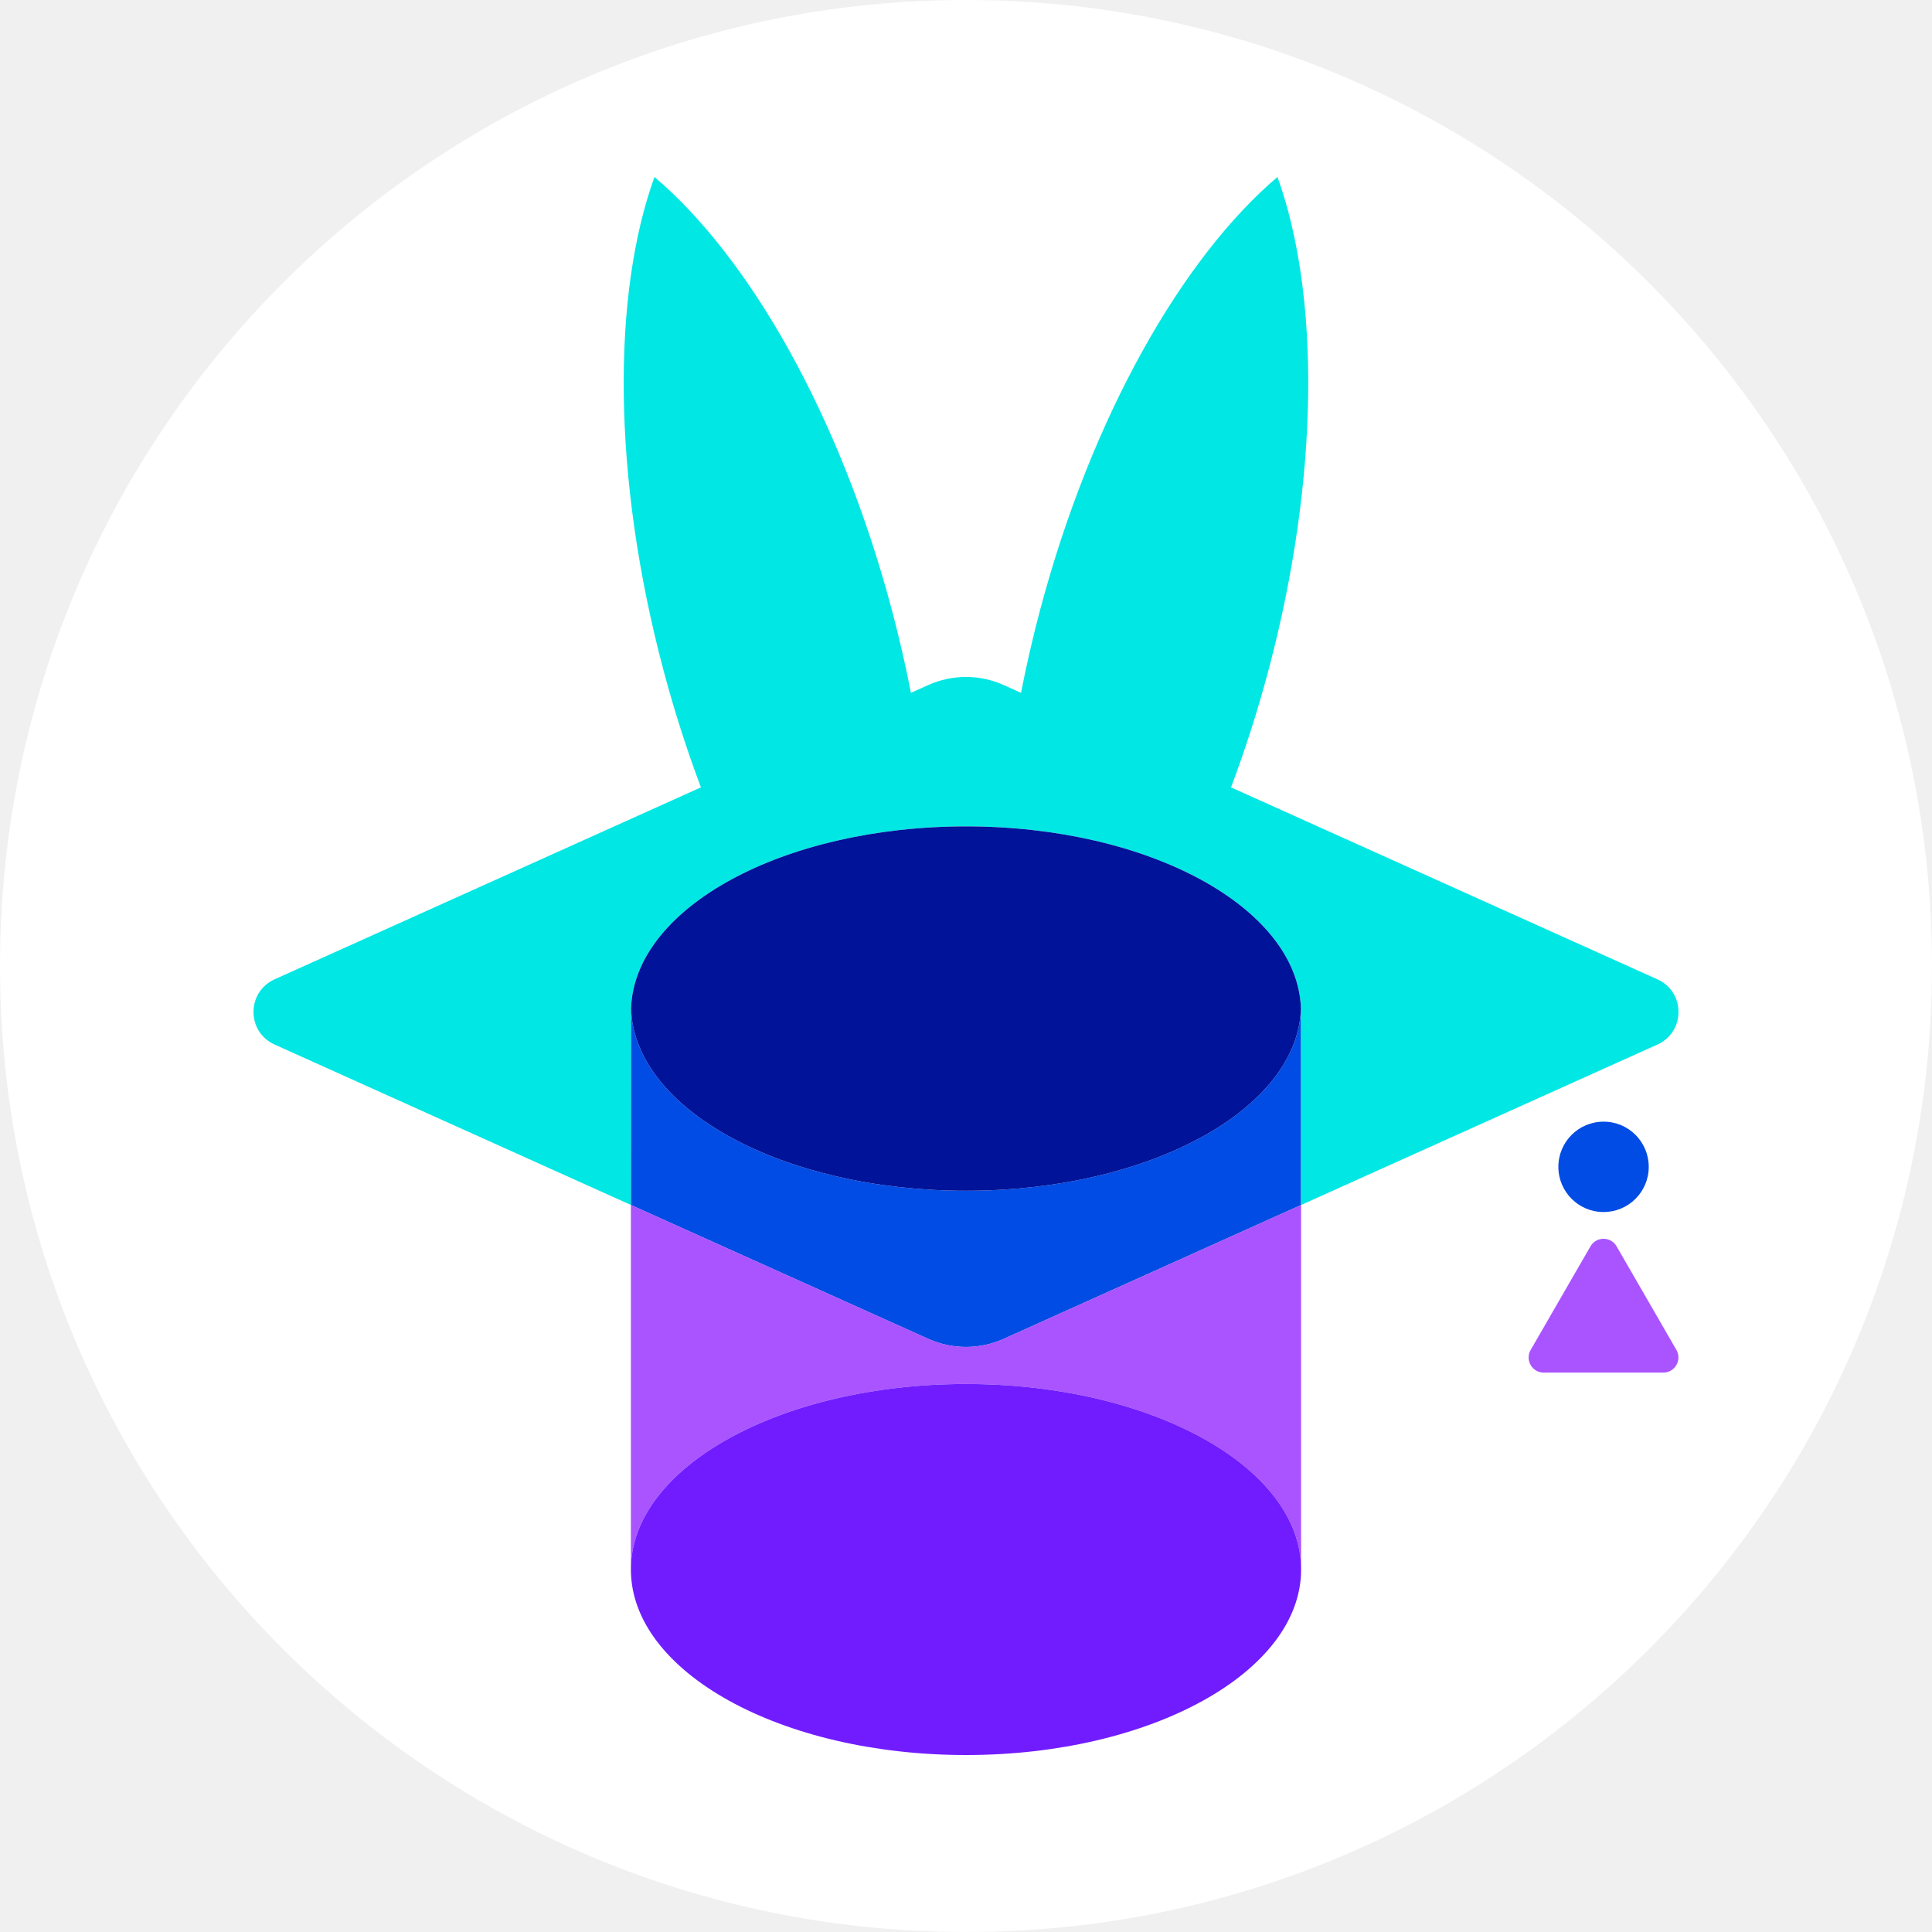
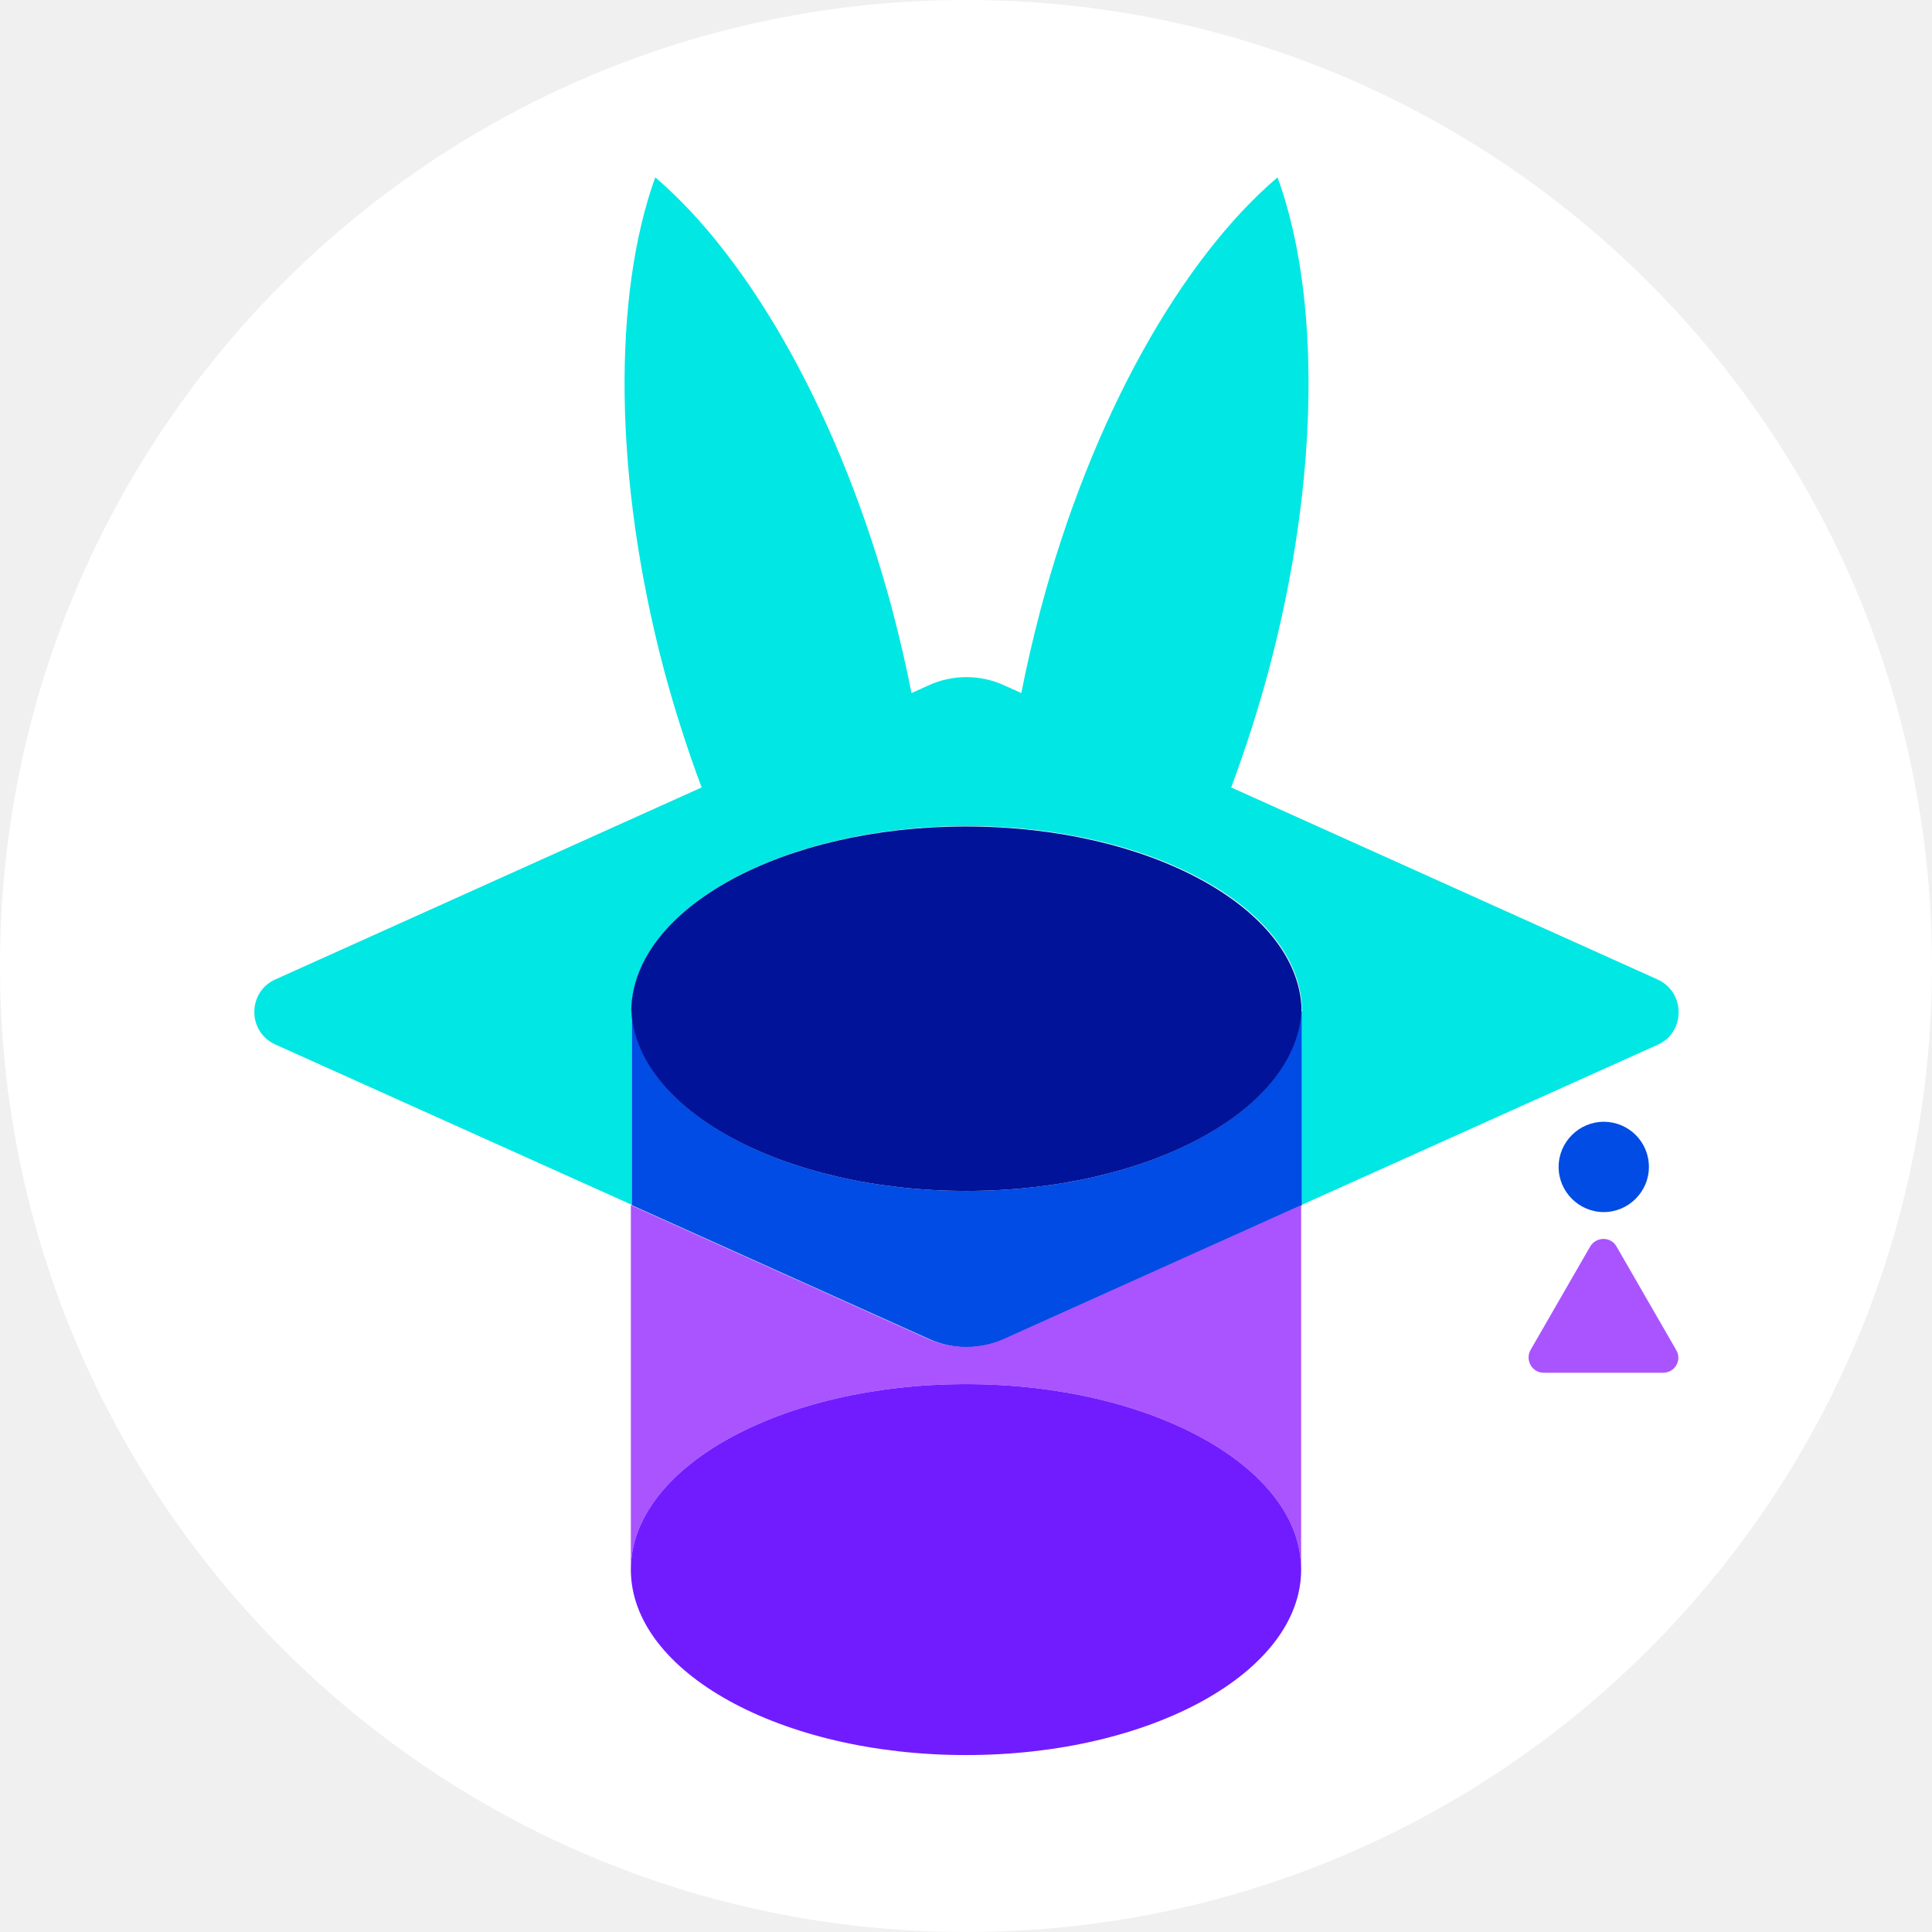
- <svg xmlns="http://www.w3.org/2000/svg" version="1.1" id="Layer_2" x="0px" y="0px" viewBox="0 0 475 475" style="enable-background:new 0 0 475 475;" xml:space="preserve">
-   <g>
-     <circle style="fill:#FFFFFF;" cx="237.5" cy="237.5" r="237.5" />
-     <g>
-       <path style="fill:#014CE4;" d="M405.36,286.88c0,6.14-4.98,11.11-11.11,11.11c-6.14,0-11.11-4.97-11.11-11.11    s4.97-11.11,11.11-11.11C400.39,275.76,405.36,280.74,405.36,286.88" />
-       <path style="fill:#AA54FF;" d="M391.03,306.43l-14.7,25.46c-1.43,2.48,0.36,5.58,3.22,5.58h29.39c2.86,0,4.65-3.1,3.22-5.58    l-14.7-25.46C396.04,303.95,392.46,303.95,391.03,306.43" />
-       <path style="fill:#014CE4;" d="M319.85,247.97c-0.8,24.81-37.35,44.79-82.35,44.79c-45,0-81.55-19.98-82.35-44.79    c-0.01,0.28-0.04,0.55-0.04,0.83v47.46l73.1,32.91c5.91,2.66,12.67,2.66,18.57,0l73.1-32.91V248.8    C319.89,248.52,319.86,248.25,319.85,247.97" />
-       <path style="fill:#01E7E4;" d="M407.49,240.78l-104.83-47.2c3.43-9.14,6.53-18.73,9.19-28.73c12.66-47.61,12.66-92.48,2.23-121.34    c-23.39,19.87-45.69,58.8-58.35,106.41c-1.83,6.88-3.39,13.69-4.7,20.42l-4.25-1.91c-5.91-2.66-12.67-2.66-18.57,0l-4.25,1.91    c-1.31-6.72-2.87-13.54-4.7-20.42c-12.66-47.61-34.96-86.55-58.35-106.41c-10.43,28.86-10.44,73.73,2.23,121.34    c2.66,10,5.76,19.6,9.19,28.73l-104.82,47.2c-6.91,3.11-6.91,12.92,0,16.03l87.6,39.44c0,0,0.03-48,0.04-48.28    c0.8-24.81,37.35-44.79,82.35-44.79c45,0,81.55,19.98,82.35,44.79c0.01,0.28,0.04,48.28,0.04,48.28l87.6-39.44    C414.4,253.7,414.4,243.89,407.49,240.78" />
-       <path style="fill:#001399;" d="M237.5,203.18c-45,0-81.55,19.98-82.35,44.79c0.8,24.81,37.35,44.79,82.35,44.79    s81.55-19.98,82.35-44.79C319.05,223.16,282.5,203.18,237.5,203.18" />
-       <path style="fill:#AA54FF;" d="M228.21,329.16l-73.1-32.91v89.63c0-25.19,36.89-45.61,82.39-45.61s82.39,20.42,82.39,45.61v-89.63    l-73.1,32.91C240.88,331.82,234.12,331.82,228.21,329.16" />
-       <path style="fill:#711CFF;" d="M319.89,385.88c0,25.19-36.89,45.61-82.39,45.61c-45.5,0-82.39-20.42-82.39-45.61    s36.89-45.61,82.39-45.61C283,340.26,319.89,360.68,319.89,385.88" />
-     </g>
-   </g>
+ <svg xmlns="http://www.w3.org/2000/svg" viewBox="0 0 475 475">
+   <style>
+         .a{fill:#014ce4}.b{fill:#aa54ff}
+     </style>
+   <circle cx="237.5" cy="237.5" r="237.5" fill="#FFF" />
+   <path d="M405.4 286.9c0 6.1-5 11.1-11.1 11.1 -6.1 0-11.1-5-11.1-11.1s5-11.1 11.1-11.1C400.4 275.8 405.4 280.7 405.4 286.9" class="a" />
+   <path d="M391 306.4l-14.7 25.5c-1.4 2.5 0.4 5.6 3.2 5.6h29.4c2.9 0 4.7-3.1 3.2-5.6l-14.7-25.5C396 304 392.5 304 391 306.4" class="b" />
+   <path d="M319.9 248c-0.8 24.8-37.3 44.8-82.3 44.8 -45 0-81.5-20-82.3-44.8 0 0.3 0 0.6 0 0.8v47.5l73.1 32.9c5.9 2.7 12.7 2.7 18.6 0l73.1-32.9V248.8C319.9 248.5 319.9 248.3 319.9 248" class="a" />
+   <path d="M407.5 240.8l-104.8-47.2c3.4-9.1 6.5-18.7 9.2-28.7 12.7-47.6 12.7-92.5 2.2-121.3 -23.4 19.9-45.7 58.8-58.3 106.4 -1.8 6.9-3.4 13.7-4.7 20.4l-4.2-1.9c-5.9-2.7-12.7-2.7-18.6 0l-4.2 1.9c-1.3-6.7-2.9-13.5-4.7-20.4 -12.7-47.6-35-86.5-58.3-106.4 -10.4 28.9-10.4 73.7 2.2 121.3 2.7 10 5.8 19.6 9.2 28.7l-104.8 47.2c-6.9 3.1-6.9 12.9 0 16l87.6 39.4c0 0 0-48 0-48.3 0.8-24.8 37.4-44.8 82.4-44.8 45 0 81.6 20 82.4 44.8 0 0.3 0 48.3 0 48.3l87.6-39.4C414.4 253.7 414.4 243.9 407.5 240.8" fill="#01E7E4" />
+   <path d="M237.5 203.2c-45 0-81.5 20-82.3 44.8 0.8 24.8 37.4 44.8 82.4 44.8s81.6-20 82.4-44.8C319.1 223.2 282.5 203.2 237.5 203.2" fill="#001399" />
+   <path d="M228.2 329.2l-73.1-32.9v89.6c0-25.2 36.9-45.6 82.4-45.6s82.4 20.4 82.4 45.6v-89.6l-73.1 32.9C240.9 331.8 234.1 331.8 228.2 329.2" class="b" />
+   <path d="M319.9 385.9c0 25.2-36.9 45.6-82.4 45.6 -45.5 0-82.4-20.4-82.4-45.6s36.9-45.6 82.4-45.6C283 340.3 319.9 360.7 319.9 385.9" fill="#711CFF" />
</svg>
